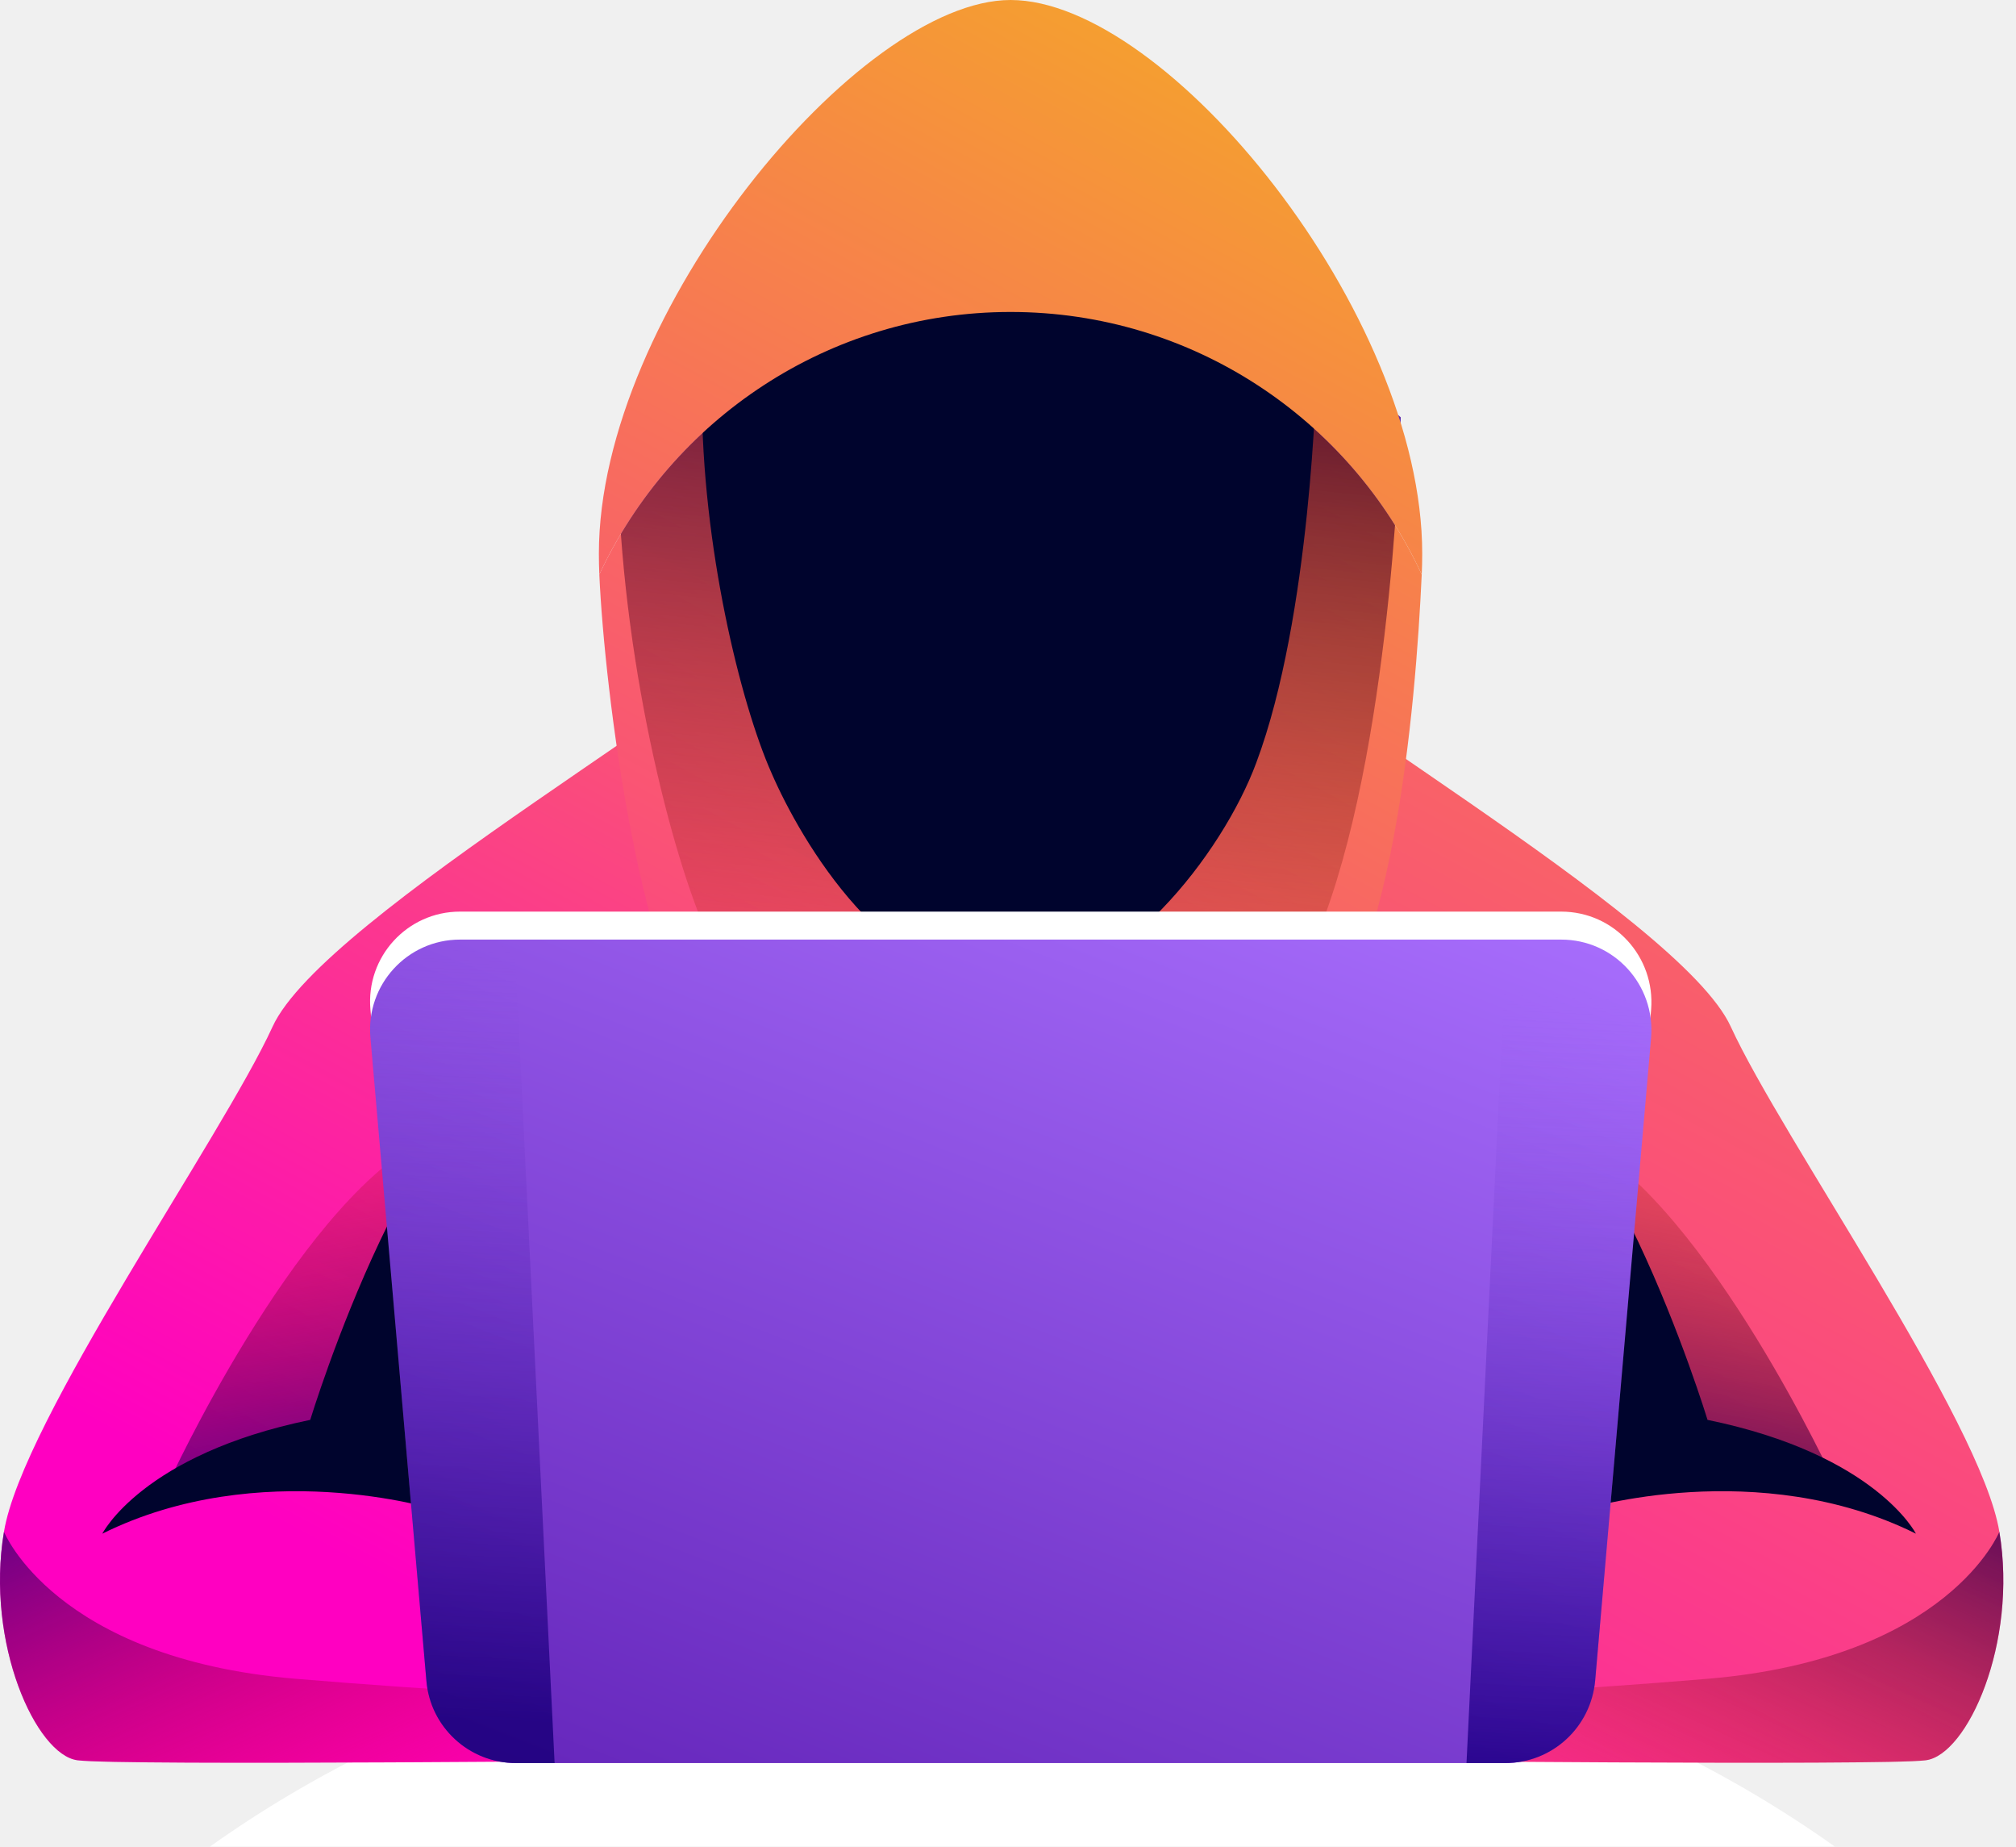
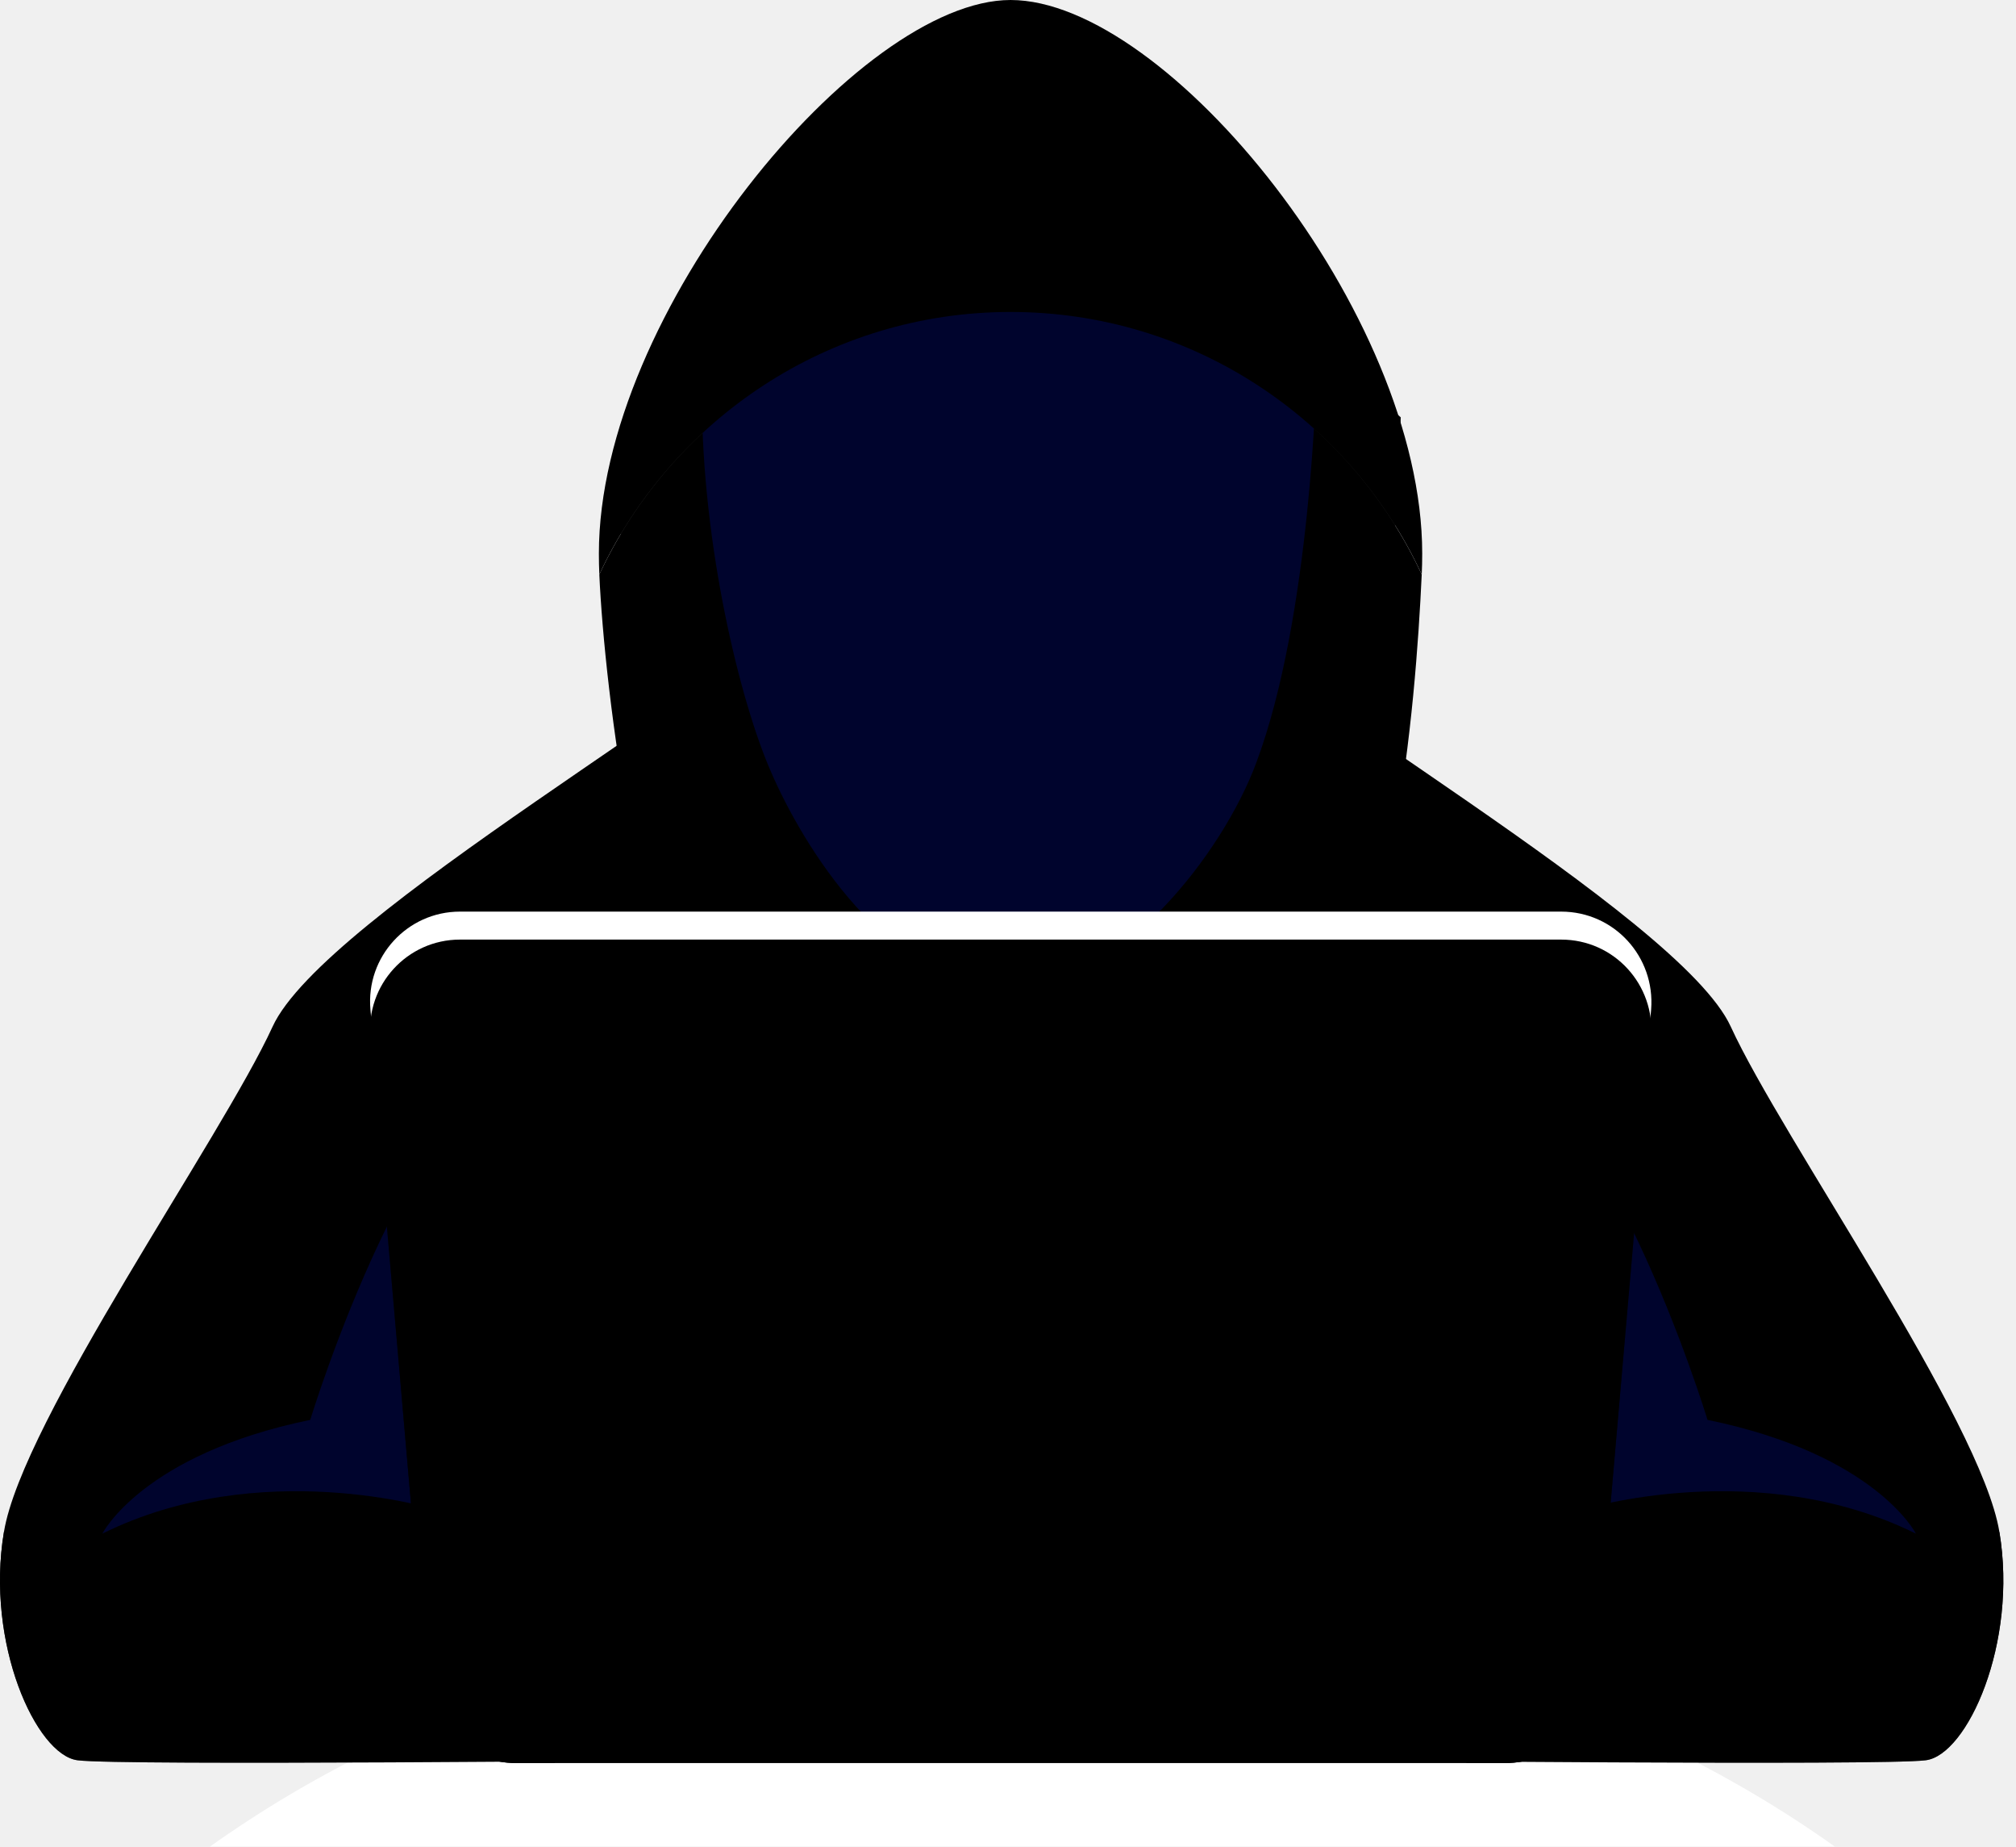
<svg xmlns="http://www.w3.org/2000/svg" width="95" height="87" viewBox="0 0 95 87" fill="none">
  <path d="M86.461 87C76.597 79.97 63.086 75.62 48.168 75.62C33.273 75.62 19.762 79.97 9.897 87H86.461Z" fill="white" />
  <path d="M90.745 82.934C88.79 83.198 62.734 82.934 62.734 82.934L62.119 80.21L59.746 69.489C59.746 69.489 69.347 69.972 68.754 69.247C68.16 68.544 67.106 57.515 61.767 55.846C56.429 54.176 48.168 53.934 48.168 53.934V32.975L55.792 27.856C59.483 32.163 79.167 43.125 81.562 48.376C83.957 53.605 93.359 66.94 94.216 72.169C95.095 77.42 92.7 82.692 90.745 82.934Z" fill="url(#paint0_linear_3307_569)" />
  <path style="mix-blend-mode:multiply" d="M90.745 82.934C88.79 83.198 62.734 82.934 62.734 82.934L62.119 80.21C66.952 80.013 74.026 79.639 80.529 79.09C91.821 78.123 94.216 72.169 94.216 72.169C95.095 77.42 92.7 82.693 90.745 82.934Z" fill="url(#paint1_linear_3307_569)" />
  <path style="mix-blend-mode:multiply" d="M86.461 69.864C86.461 69.864 80.573 57.056 74.598 53.782L76.487 68.502L86.461 69.864Z" fill="url(#paint2_linear_3307_569)" />
  <path d="M74.597 71.115C74.597 71.115 82.836 68.566 90.283 72.257C90.283 72.257 88.394 68.522 80.463 66.896C80.463 66.896 75.41 50.266 69.434 49.496C63.459 48.706 63.151 72.257 63.151 72.257L74.597 71.115Z" fill="#00042D" />
  <path d="M38.612 27.856C34.921 32.163 15.236 43.125 12.842 48.376C10.447 53.605 1.044 66.94 0.187 72.169C-0.692 77.42 1.703 82.692 3.658 82.934C5.614 83.198 31.669 82.934 31.669 82.934L34.657 69.489C34.657 69.489 25.057 69.972 25.65 69.247C26.243 68.544 27.297 57.515 32.636 55.846C37.975 54.176 46.235 53.934 46.235 53.934V32.975L38.612 27.856Z" fill="url(#paint3_linear_3307_569)" />
  <path style="mix-blend-mode:multiply" d="M3.658 82.934C5.614 83.198 31.669 82.934 31.669 82.934L32.285 80.21C27.451 80.013 20.377 79.639 13.874 79.09C2.582 78.123 0.187 72.169 0.187 72.169C-0.692 77.42 1.703 82.693 3.658 82.934Z" fill="url(#paint4_linear_3307_569)" />
  <path style="mix-blend-mode:multiply" d="M7.942 69.864C7.942 69.864 13.829 57.056 19.805 53.782L17.916 68.502L7.942 69.864Z" fill="url(#paint5_linear_3307_569)" />
  <path d="M20.508 71.115C20.508 71.115 12.27 68.566 4.822 72.257C4.822 72.257 6.711 68.522 14.62 66.896C14.62 66.896 19.673 50.266 25.671 49.496C31.647 48.706 31.932 72.257 31.932 72.257L20.508 71.115Z" fill="#00042D" />
  <path d="M66.996 27.067C66.71 33.284 65.634 46.4 61.262 49.959C57.989 52.618 52.057 50.948 47.619 50.948C42.434 50.948 37.184 53.452 33.712 49.959C30.197 46.444 28.484 32.516 28.242 27.067C31.647 19.773 39.051 14.698 47.619 14.698C56.209 14.698 63.613 19.773 66.996 27.067Z" fill="url(#paint6_linear_3307_569)" />
  <path style="mix-blend-mode:multiply" d="M29.1 20.892C29.1 30.032 31.428 39.611 33.252 43.851C35.097 48.091 41.205 55.802 47.642 56.944C54.079 58.087 60.384 48.75 62.405 43.214C65.701 34.294 66.008 19.662 66.008 19.662C66.008 19.662 55.507 10.105 45.687 11.006C35.888 11.885 29.1 20.892 29.1 20.892Z" fill="url(#paint7_linear_3307_569)" />
  <path d="M33.075 18.653C33.075 25.727 34.899 33.131 36.349 36.404C37.777 39.7 41.819 46.554 47.619 46.554C52.738 46.554 57.615 40.205 59.197 35.943C61.79 29.023 62.031 17.686 62.031 17.686C62.031 17.686 53.793 10.305 46.103 10.986C38.392 11.667 33.075 18.653 33.075 18.653Z" fill="#00042D" />
  <path d="M47.62 0C40.479 0 28.221 14.764 28.221 26.078C28.221 26.415 28.228 26.744 28.242 27.066C31.648 19.773 39.051 14.698 47.62 14.698C56.21 14.698 63.613 19.773 66.997 27.066C67.011 26.744 67.019 26.415 67.019 26.078C67.019 14.764 55.001 0 47.62 0Z" fill="url(#paint8_linear_3307_569)" />
  <path d="M70.93 81.748H24.31C22.113 81.748 20.268 80.056 20.092 77.859L17.456 47.563C17.236 45.081 19.191 42.95 21.674 42.95H73.566C76.07 42.95 78.004 45.081 77.806 47.563L75.17 77.859C74.972 80.056 73.148 81.748 70.93 81.748Z" fill="white" />
  <path d="M70.93 83.066H24.31C22.113 83.066 20.268 81.375 20.092 79.178L17.456 48.882C17.236 46.399 19.191 44.268 21.674 44.268H73.566C76.07 44.268 78.004 46.399 77.806 48.882L75.17 79.178C74.972 81.375 73.148 83.066 70.93 83.066Z" fill="url(#paint9_linear_3307_569)" />
  <g style="mix-blend-mode:multiply">
    <path d="M24.244 44.268H21.674C19.191 44.268 17.236 46.399 17.456 48.882L20.092 79.178C20.268 81.375 22.113 83.066 24.31 83.066H26.134L24.244 44.268Z" fill="url(#paint10_linear_3307_569)" />
    <path d="M73.565 44.268H70.995L69.106 83.066H70.929C73.148 83.066 74.971 81.375 75.169 79.178L77.805 48.882C78.003 46.399 76.07 44.268 73.565 44.268Z" fill="url(#paint11_linear_3307_569)" />
  </g>
  <defs>
    <linearGradient id="paint0_linear_3307_569" x1="7.541" y1="84.704" x2="66.96" y2="-24.933" gradientUnits="userSpaceOnUse">
-       <stop stop-color="#FF00C1" />
-       <stop offset="1" stop-color="#F4AC24" />
+       <stop stopColor="#FF00C1" />
+       <stop offset="1" stopColor="#F4AC24" />
    </linearGradient>
    <linearGradient id="paint1_linear_3307_569" x1="69.876" y1="86.585" x2="79.984" y2="64.365" gradientUnits="userSpaceOnUse">
-       <stop stop-color="#F4D63B" stop-opacity="0" />
-       <stop offset="1" stop-color="#5C1CB2" />
+       <stop stopColor="#F4D63B" stop-opacity="0" />
+       <stop offset="1" stopColor="#5C1CB2" />
    </linearGradient>
    <linearGradient id="paint2_linear_3307_569" x1="94.739" y1="50.432" x2="90.877" y2="73.054" gradientUnits="userSpaceOnUse">
-       <stop stop-color="#F4D63B" stop-opacity="0" />
-       <stop offset="1" stop-color="#5C1CB2" />
+       <stop stopColor="#F4D63B" stop-opacity="0" />
+       <stop offset="1" stopColor="#5C1CB2" />
    </linearGradient>
    <linearGradient id="paint3_linear_3307_569" x1="-23.024" y1="52.199" x2="18.107" y2="-23.695" gradientUnits="userSpaceOnUse">
-       <stop stop-color="#FF00C1" />
-       <stop offset="1" stop-color="#F4AC24" />
+       <stop stopColor="#FF00C1" />
+       <stop offset="1" stopColor="#F4AC24" />
    </linearGradient>
    <linearGradient id="paint4_linear_3307_569" x1="24.528" y1="86.585" x2="14.419" y2="64.365" gradientUnits="userSpaceOnUse">
-       <stop stop-color="#F4D63B" stop-opacity="0" />
-       <stop offset="1" stop-color="#5C1CB2" />
+       <stop stopColor="#F4D63B" stop-opacity="0" />
+       <stop offset="1" stopColor="#5C1CB2" />
    </linearGradient>
    <linearGradient id="paint5_linear_3307_569" x1="-0.336" y1="50.432" x2="3.526" y2="73.054" gradientUnits="userSpaceOnUse">
-       <stop stop-color="#F4D63B" stop-opacity="0" />
-       <stop offset="1" stop-color="#5C1CB2" />
+       <stop stopColor="#F4D63B" stop-opacity="0" />
+       <stop offset="1" stopColor="#5C1CB2" />
    </linearGradient>
    <linearGradient id="paint6_linear_3307_569" x1="-3.033" y1="75.394" x2="44.942" y2="-13.128" gradientUnits="userSpaceOnUse">
-       <stop stop-color="#FF00C1" />
-       <stop offset="1" stop-color="#F4AC24" />
+       <stop stopColor="#FF00C1" />
+       <stop offset="1" stopColor="#F4AC24" />
    </linearGradient>
    <linearGradient id="paint7_linear_3307_569" x1="14.2" y1="55.264" x2="18.547" y2="13.033" gradientUnits="userSpaceOnUse">
-       <stop stop-color="#F4D63B" stop-opacity="0" />
-       <stop offset="1" stop-color="#5C1CB2" />
+       <stop stopColor="#F4D63B" stop-opacity="0" />
+       <stop offset="1" stopColor="#5C1CB2" />
    </linearGradient>
    <linearGradient id="paint8_linear_3307_569" x1="-2.753" y1="75.509" x2="44.607" y2="-11.879" gradientUnits="userSpaceOnUse">
-       <stop stop-color="#FF00C1" />
-       <stop offset="1" stop-color="#F4AC24" />
+       <stop stopColor="#FF00C1" />
+       <stop offset="1" stopColor="#F4AC24" />
    </linearGradient>
    <linearGradient id="paint9_linear_3307_569" x1="75.327" y1="43.74" x2="52.238" y2="103.267" gradientUnits="userSpaceOnUse">
-       <stop stop-color="#A76DFC" />
-       <stop offset="1" stop-color="#5C1CB2" />
+       <stop stopColor="#A76DFC" />
+       <stop offset="1" stopColor="#5C1CB2" />
    </linearGradient>
    <linearGradient id="paint10_linear_3307_569" x1="109.753" y1="48.299" x2="108.016" y2="85.077" gradientUnits="userSpaceOnUse">
-       <stop stop-color="white" stop-opacity="0" />
-       <stop offset="1" stop-color="#5C1CB2" />
+       <stop stopColor="white" stop-opacity="0" />
+       <stop offset="1" stopColor="#5C1CB2" />
    </linearGradient>
    <linearGradient id="paint11_linear_3307_569" x1="161.315" y1="50.64" x2="159.587" y2="87.217" gradientUnits="userSpaceOnUse">
-       <stop stop-color="white" stop-opacity="0" />
-       <stop offset="1" stop-color="#5C1CB2" />
+       <stop stopColor="white" stop-opacity="0" />
+       <stop offset="1" stopColor="#5C1CB2" />
    </linearGradient>
  </defs>
</svg>
